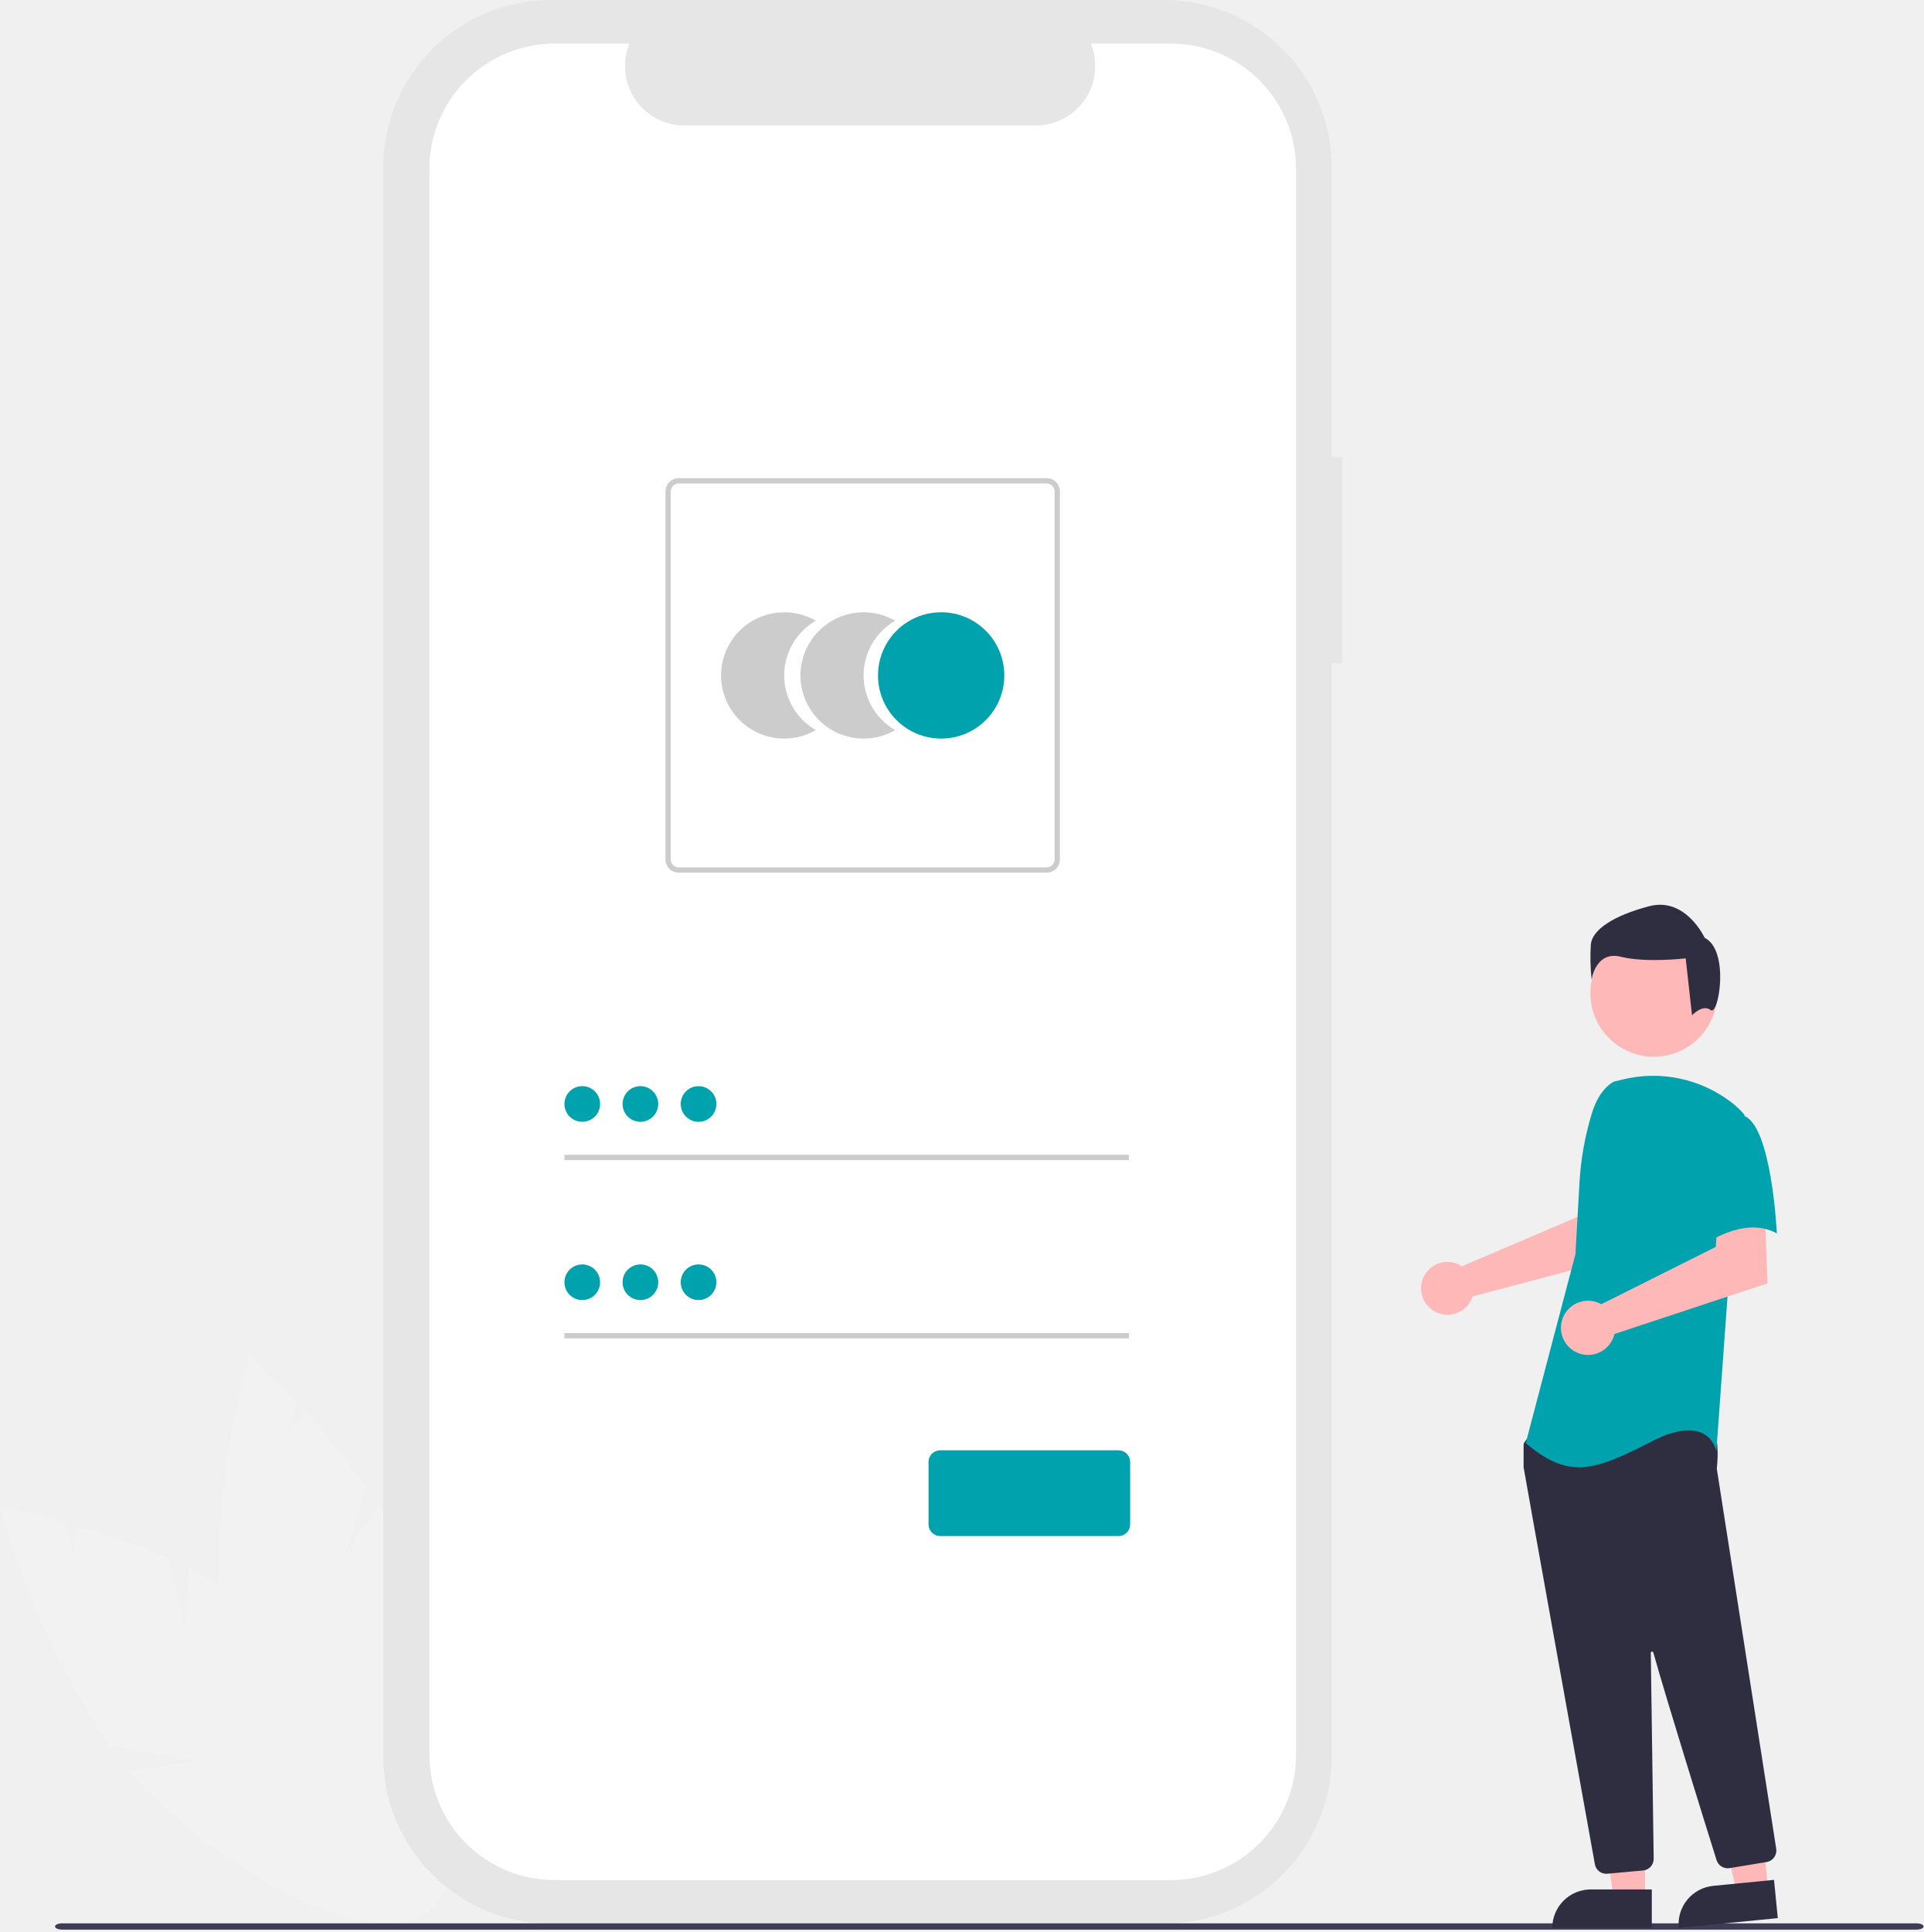
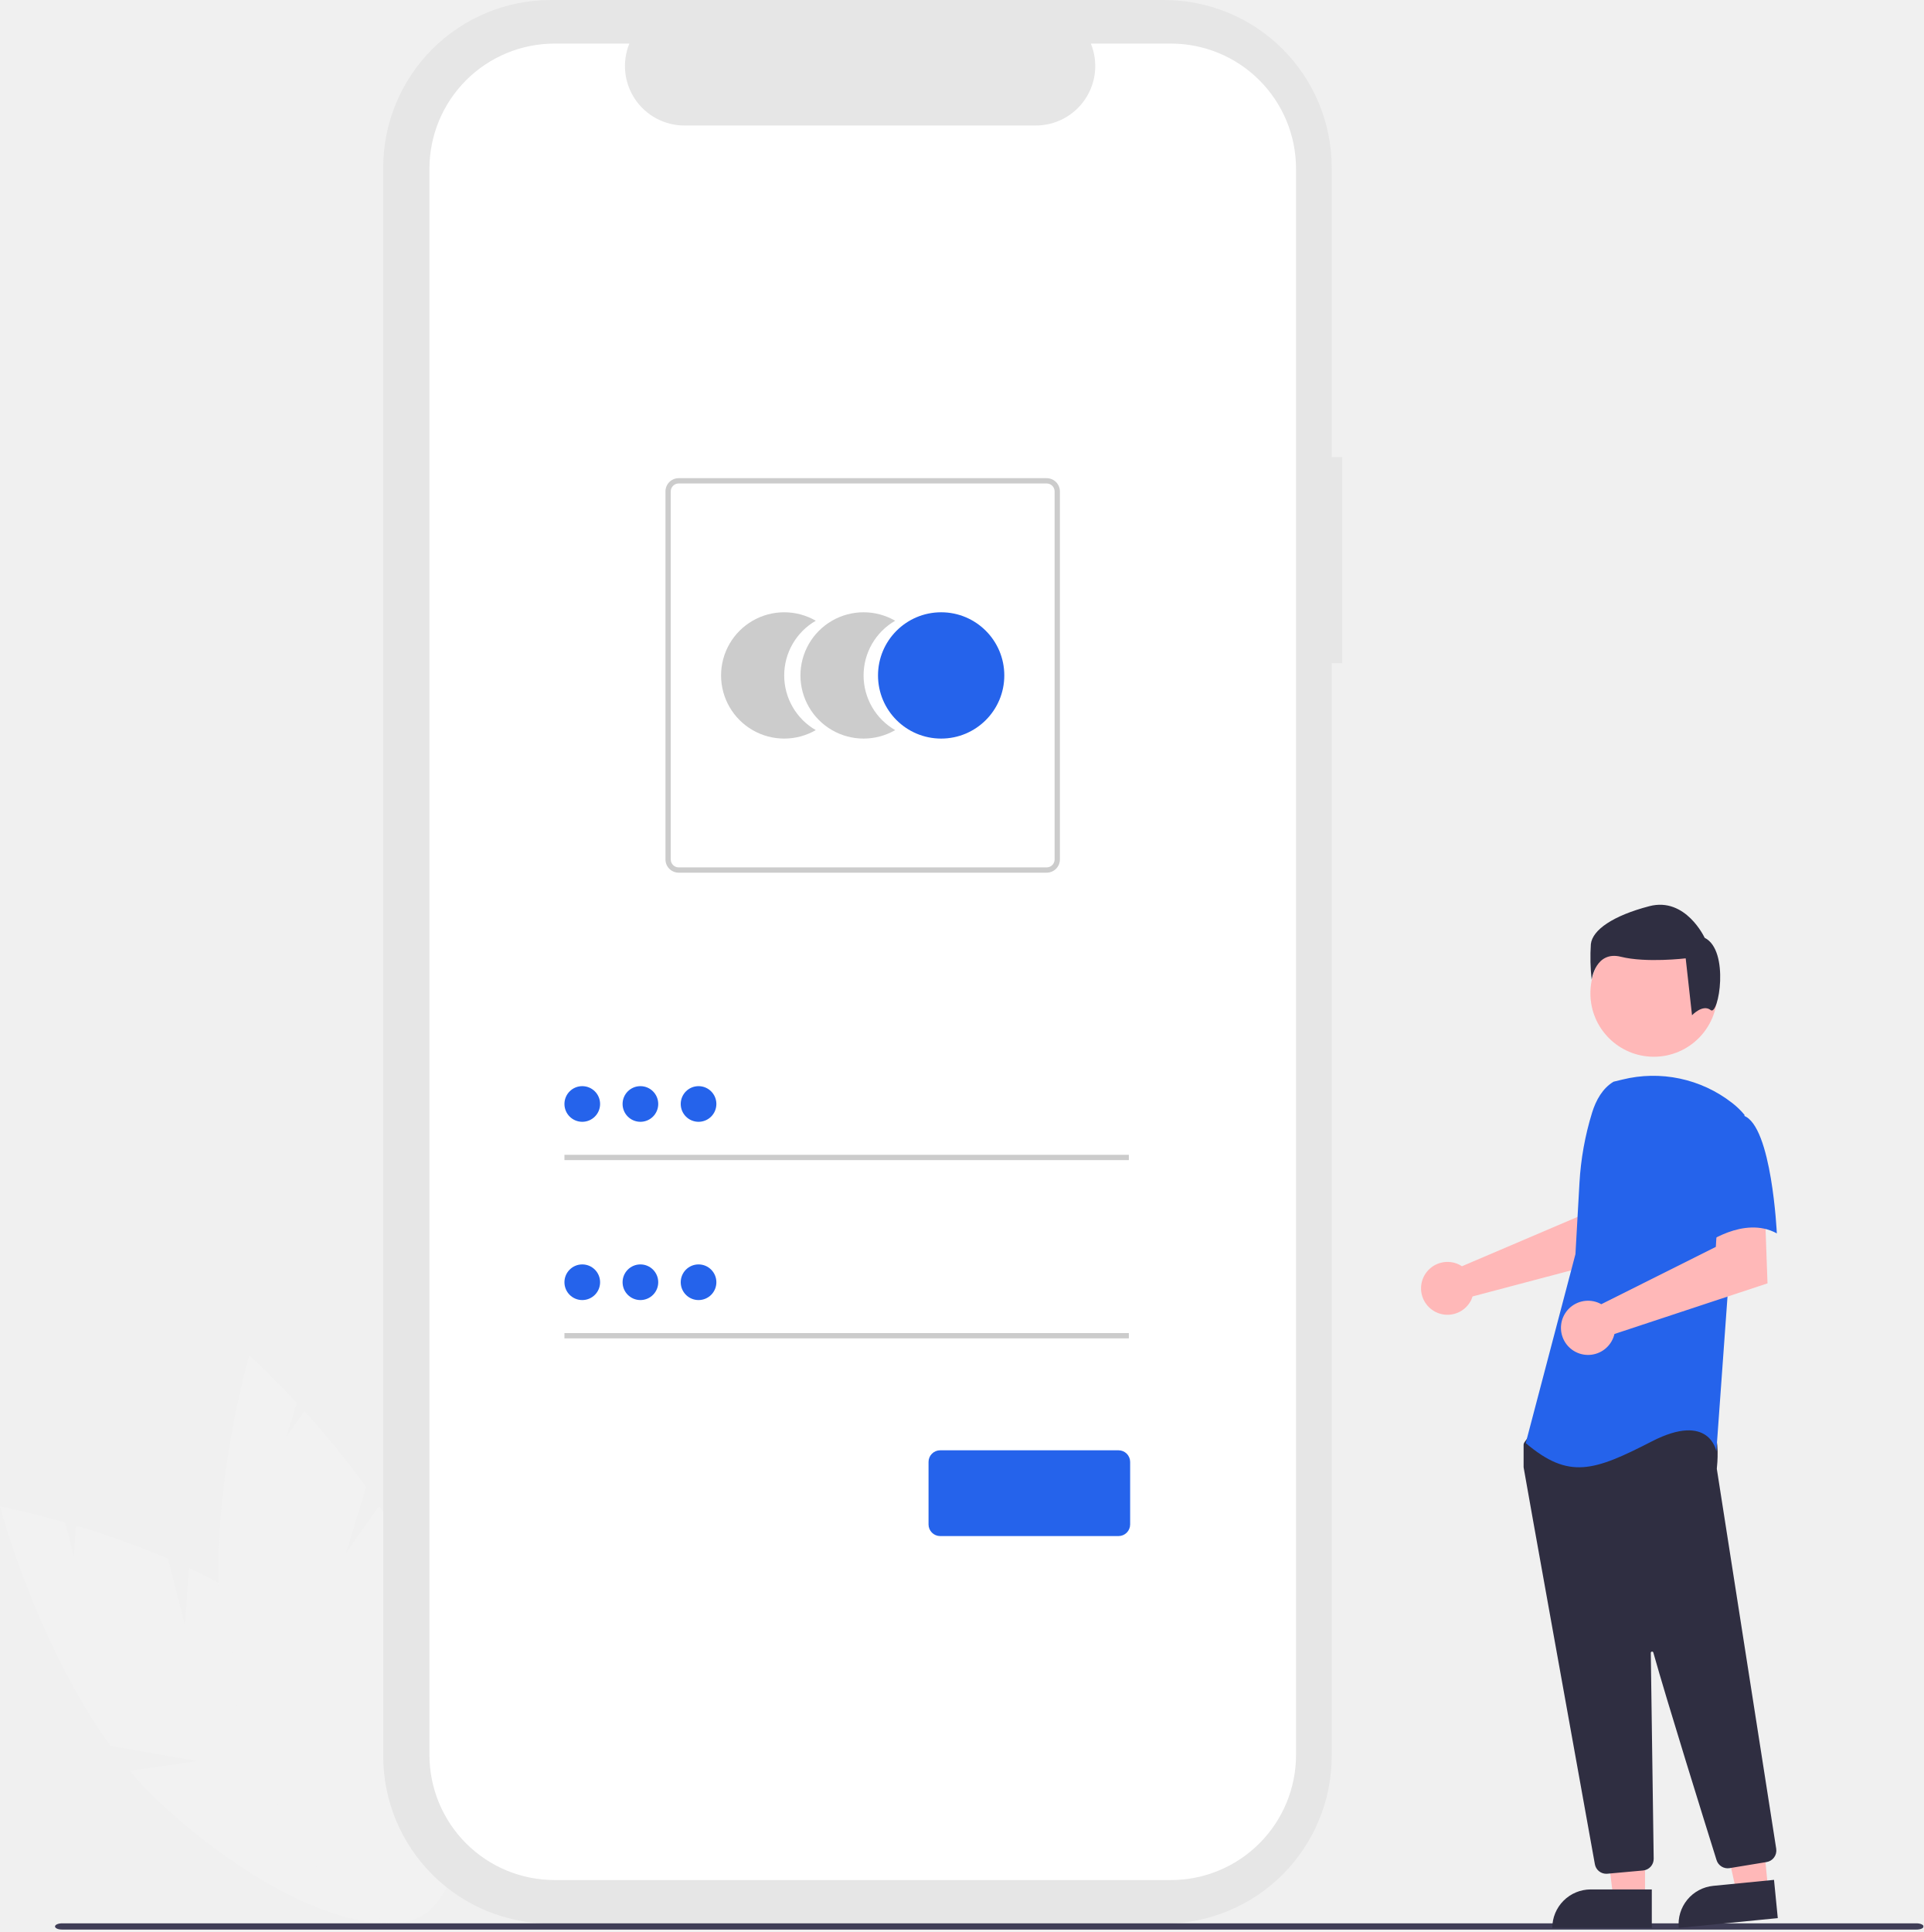
<svg xmlns="http://www.w3.org/2000/svg" width="745" height="748" viewBox="0 0 745 748" fill="none">
-   <g clip-path="url(#clip0_110_181)">
-     <path d="M71.629 629.347L65.069 603.475C53.438 598.546 41.538 594.276 29.426 590.687L28.598 602.711L25.24 589.464C10.219 585.17 0 583.281 0 583.281C0 583.281 13.8 635.77 42.754 675.898L76.488 681.824L50.281 685.603C53.923 689.985 57.837 694.134 62 698.025C104.115 737.117 151.024 755.053 166.773 738.085C182.522 721.117 161.148 675.673 119.033 636.585C105.977 624.466 89.576 614.741 73.158 607.085L71.629 629.347Z" fill="#F2F2F2" />
-     <path d="M134.015 601.245L141.773 575.707C134.365 565.475 126.386 555.669 117.873 546.336L110.949 556.201L114.921 543.125C104.28 531.689 96.509 524.79 96.509 524.79C96.509 524.79 81.194 576.857 85.234 626.174L111.049 648.684L86.657 638.372C87.511 644.007 88.718 649.583 90.271 655.066C106.117 710.3 137.002 749.901 159.254 743.517C181.506 737.133 186.7 687.182 170.854 631.948C165.942 614.825 156.928 598.022 146.831 582.983L134.015 601.245Z" fill="#F2F2F2" />
-     <path d="M519.751 176.983H515.659V64.883C515.659 56.362 513.98 47.925 510.72 40.053C507.459 32.181 502.68 25.029 496.655 19.004C490.63 12.979 483.477 8.2 475.605 4.939C467.733 1.678 459.296 0 450.776 0H213.269C196.061 0 179.557 6.836 167.39 19.004C155.222 31.172 148.386 47.675 148.386 64.883V679.883C148.386 688.404 150.064 696.841 153.325 704.713C156.585 712.585 161.365 719.737 167.39 725.762C173.414 731.787 180.567 736.566 188.439 739.827C196.311 743.088 204.748 744.766 213.269 744.766H450.776C467.984 744.766 484.487 737.93 496.654 725.762C508.822 713.594 515.658 697.091 515.658 679.883V256.778H519.75L519.751 176.983Z" fill="#E6E6E6" />
-     <path d="M453.394 16.874H422.394C423.82 20.37 424.364 24.162 423.979 27.918C423.593 31.673 422.29 35.276 420.184 38.409C418.078 41.543 415.234 44.11 411.902 45.885C408.571 47.66 404.853 48.588 401.078 48.588H265.013C261.238 48.588 257.521 47.659 254.189 45.884C250.858 44.109 248.014 41.542 245.908 38.409C243.802 35.275 242.5 31.672 242.114 27.917C241.729 24.162 242.273 20.369 243.699 16.874H214.743C201.892 16.874 189.568 21.979 180.481 31.066C171.394 40.153 166.289 52.477 166.289 65.328V679.435C166.289 692.286 171.394 704.61 180.481 713.697C189.568 722.784 201.892 727.889 214.743 727.889H453.394C466.245 727.889 478.569 722.784 487.656 713.697C496.743 704.61 501.848 692.286 501.848 679.435V65.327C501.848 52.476 496.743 40.152 487.656 31.066C478.569 21.979 466.245 16.874 453.394 16.874Z" fill="white" />
-     <path d="M303.658 261.503C303.657 257.211 304.787 252.994 306.934 249.277C309.081 245.56 312.169 242.474 315.888 240.329C312.171 238.183 307.955 237.052 303.663 237.052C299.371 237.051 295.154 238.181 291.437 240.327C287.719 242.472 284.632 245.559 282.486 249.276C280.34 252.993 279.21 257.21 279.21 261.502C279.21 265.794 280.34 270.011 282.486 273.728C284.632 277.445 287.719 280.531 291.437 282.677C295.154 284.823 299.371 285.952 303.663 285.952C307.955 285.951 312.171 284.821 315.888 282.674C312.17 280.53 309.082 277.445 306.935 273.728C304.788 270.012 303.658 265.795 303.658 261.503Z" fill="#CCCCCC" />
-     <path d="M334.395 261.503C334.395 257.211 335.524 252.994 337.671 249.276C339.818 245.559 342.907 242.473 346.625 240.329C342.909 238.183 338.692 237.052 334.4 237.052C330.108 237.051 325.891 238.181 322.174 240.327C318.457 242.472 315.37 245.559 313.223 249.276C311.077 252.993 309.947 257.21 309.947 261.502C309.947 265.794 311.077 270.011 313.223 273.728C315.37 277.445 318.457 280.531 322.174 282.677C325.891 284.823 330.108 285.952 334.4 285.952C338.692 285.951 342.909 284.821 346.625 282.674C342.907 280.53 339.819 277.445 337.672 273.728C335.525 270.012 334.395 265.795 334.395 261.503Z" fill="#CCCCCC" />
-     <path d="M364.434 285.952C377.938 285.952 388.884 275.005 388.884 261.502C388.884 247.998 377.938 237.052 364.434 237.052C350.931 237.052 339.984 247.998 339.984 261.502C339.984 275.005 350.931 285.952 364.434 285.952Z" fill="#00A2AD" />
-     <path d="M405.296 337.869H262.796C261.439 337.867 260.138 337.328 259.179 336.368C258.22 335.409 257.68 334.108 257.679 332.752V190.252C257.68 188.895 258.22 187.595 259.179 186.635C260.138 185.676 261.439 185.136 262.796 185.135H405.296C406.652 185.136 407.953 185.676 408.912 186.635C409.872 187.595 410.411 188.895 410.413 190.252V332.752C410.411 334.108 409.872 335.409 408.912 336.368C407.953 337.328 406.652 337.867 405.296 337.869ZM262.796 187.183C261.982 187.184 261.201 187.507 260.626 188.083C260.05 188.658 259.727 189.439 259.726 190.253V332.753C259.727 333.567 260.05 334.347 260.626 334.923C261.201 335.498 261.982 335.822 262.796 335.823H405.296C406.11 335.822 406.89 335.498 407.466 334.923C408.041 334.347 408.365 333.567 408.366 332.753V190.253C408.365 189.439 408.041 188.658 407.466 188.083C406.89 187.507 406.11 187.184 405.296 187.183H262.796Z" fill="#CCCCCC" />
-     <path d="M437.115 447.102H218.562V449.149H437.115V447.102Z" fill="#CCCCCC" />
-     <path d="M225.464 434.322C229.276 434.322 232.367 431.231 232.367 427.42C232.367 423.608 229.276 420.518 225.464 420.518C221.653 420.518 218.562 423.608 218.562 427.42C218.562 431.231 221.653 434.322 225.464 434.322Z" fill="#00A2AD" />
-     <path d="M437.115 516.118H218.562V518.165H437.115V516.118Z" fill="#CCCCCC" />
-     <path d="M225.464 503.339C229.276 503.339 232.367 500.249 232.367 496.437C232.367 492.625 229.276 489.535 225.464 489.535C221.653 489.535 218.562 492.625 218.562 496.437C218.562 500.249 221.653 503.339 225.464 503.339Z" fill="#00A2AD" />
-     <path d="M433.114 594.71H364.046C362.853 594.709 361.709 594.234 360.865 593.391C360.022 592.547 359.547 591.403 359.546 590.21V566.002C359.547 564.809 360.022 563.665 360.865 562.821C361.709 561.978 362.853 561.503 364.046 561.502H433.114C434.307 561.503 435.451 561.978 436.295 562.821C437.138 563.665 437.613 564.809 437.614 566.002V590.21C437.613 591.403 437.138 592.547 436.295 593.391C435.451 594.234 434.307 594.709 433.114 594.71Z" fill="#00A2AD" />
-     <path d="M247.978 434.322C251.79 434.322 254.88 431.231 254.88 427.42C254.88 423.608 251.79 420.518 247.978 420.518C244.166 420.518 241.076 423.608 241.076 427.42C241.076 431.231 244.166 434.322 247.978 434.322Z" fill="#00A2AD" />
-     <path d="M270.492 434.322C274.304 434.322 277.394 431.231 277.394 427.42C277.394 423.608 274.304 420.518 270.492 420.518C266.68 420.518 263.59 423.608 263.59 427.42C263.59 431.231 266.68 434.322 270.492 434.322Z" fill="#00A2AD" />
-     <path d="M247.978 503.339C251.79 503.339 254.88 500.249 254.88 496.437C254.88 492.625 251.79 489.535 247.978 489.535C244.166 489.535 241.076 492.625 241.076 496.437C241.076 500.249 244.166 503.339 247.978 503.339Z" fill="#00A2AD" />
-     <path d="M270.492 503.339C274.304 503.339 277.394 500.249 277.394 496.437C277.394 492.625 274.304 489.535 270.492 489.535C266.68 489.535 263.59 492.625 263.59 496.437C263.59 500.249 266.68 503.339 270.492 503.339Z" fill="#00A2AD" />
-     <path d="M742.066 747.077H24.08C22.543 747.077 21.298 746.531 21.298 745.859C21.298 745.187 22.543 744.64 24.08 744.64H742.066C743.602 744.64 744.848 745.186 744.848 745.859C744.848 746.532 743.602 747.077 742.066 747.077Z" fill="#3F3D56" />
-     <path d="M564.676 489.461C565.167 489.686 565.639 489.949 566.087 490.249L610.939 471.105L612.54 459.29L630.462 459.181L629.403 486.279L570.203 501.935C570.079 502.346 569.929 502.75 569.756 503.143C568.9 504.969 567.524 506.502 565.799 507.549C564.075 508.595 562.08 509.109 560.065 509.026C558.05 508.942 556.104 508.265 554.473 507.08C552.841 505.894 551.596 504.253 550.894 502.362C550.192 500.471 550.064 498.415 550.527 496.452C550.99 494.489 552.022 492.706 553.495 491.328C554.967 489.95 556.814 489.037 558.803 488.705C560.793 488.373 562.836 488.636 564.676 489.461Z" fill="#FFB8B8" />
-     <path d="M636.98 735.021H624.72L618.888 687.733L636.982 687.734L636.98 735.021Z" fill="#FFB8B8" />
-     <path d="M615.963 731.518H639.607V746.404H601.076C601.076 742.456 602.645 738.67 605.436 735.878C608.228 733.086 612.015 731.518 615.963 731.518Z" fill="#2F2E41" />
-     <path d="M684.66 731.557L672.459 732.759L662.018 686.271L680.025 684.497L684.66 731.557Z" fill="#FFB8B8" />
-     <path d="M663.401 730.131L686.931 727.813L688.39 742.628L650.045 746.405C649.854 744.459 650.047 742.495 650.614 740.624C651.182 738.754 652.112 737.013 653.353 735.502C654.593 733.991 656.119 732.738 657.843 731.817C659.567 730.895 661.456 730.322 663.401 730.131Z" fill="#2F2E41" />
-     <path d="M640.392 409.135C653.957 409.135 664.953 398.138 664.953 384.574C664.953 371.009 653.957 360.013 640.392 360.013C626.827 360.013 615.831 371.009 615.831 384.574C615.831 398.138 626.827 409.135 640.392 409.135Z" fill="#FFB8B8" />
-     <path d="M621.98 725.458C620.927 725.46 619.906 725.091 619.098 724.415C618.291 723.738 617.748 722.798 617.565 721.76C611.22 686.535 590.478 571.355 589.981 568.165C589.971 568.091 589.965 568.017 589.966 567.943V559.355C589.965 559.042 590.063 558.737 590.245 558.483L592.985 554.645C593.116 554.461 593.286 554.308 593.485 554.2C593.683 554.092 593.903 554.03 594.129 554.02C609.751 553.288 660.913 551.141 663.385 554.229C665.867 557.333 664.99 566.736 664.789 568.59L664.799 568.783L687.784 715.778C687.964 716.95 687.675 718.146 686.98 719.107C686.285 720.068 685.239 720.717 684.069 720.913L669.713 723.278C668.644 723.45 667.548 723.232 666.626 722.664C665.704 722.097 665.016 721.217 664.688 720.185C660.247 705.997 645.358 658.267 640.198 639.798C640.166 639.682 640.092 639.58 639.991 639.514C639.889 639.447 639.767 639.42 639.647 639.437C639.527 639.454 639.417 639.514 639.338 639.606C639.259 639.698 639.216 639.816 639.218 639.937C639.476 657.543 640.099 702.461 640.314 717.974L640.337 719.645C640.346 720.776 639.931 721.87 639.174 722.71C638.416 723.55 637.37 724.075 636.244 724.181L622.4 725.439C622.26 725.452 622.119 725.458 621.98 725.458Z" fill="#2F2E41" />
-     <path d="M624.805 418.793C620.519 421.341 617.954 426.023 616.482 430.788C613.757 439.609 612.117 448.729 611.598 457.947L610.042 485.547L590.787 558.717C607.476 572.838 617.102 569.629 639.568 558.079C662.033 546.528 664.6 561.93 664.6 561.93L669.092 499.671L675.511 431.639C674.07 429.904 672.439 428.336 670.649 426.965C664.716 422.352 657.814 419.145 650.462 417.587C643.11 416.029 635.501 416.16 628.207 417.969L624.805 418.793Z" fill="#00A2AD" />
-     <path d="M618.551 504.239C619.069 504.434 619.571 504.669 620.052 504.943L664.4 482.746L665.136 470.72L683.43 469.459L684.41 496.872L625.144 516.471C624.66 518.547 623.556 520.426 621.978 521.858C620.4 523.291 618.423 524.209 616.311 524.491C614.198 524.773 612.05 524.405 610.152 523.437C608.253 522.468 606.695 520.944 605.684 519.068C604.672 517.192 604.256 515.052 604.49 512.934C604.725 510.815 605.598 508.819 606.995 507.209C608.392 505.599 610.246 504.453 612.31 503.922C614.374 503.392 616.551 503.502 618.551 504.239Z" fill="#FFB8B8" />
-     <path d="M675.19 431.95C686.101 435.802 688.023 477.524 688.023 477.524C675.187 470.464 659.782 482.017 659.782 482.017C659.782 482.017 656.573 471.106 652.722 456.985C651.559 453.013 651.42 448.812 652.317 444.772C653.215 440.732 655.121 436.984 657.856 433.879C657.856 433.879 664.278 428.097 675.19 431.95Z" fill="#00A2AD" />
-     <path d="M662.415 391.069C659.355 388.62 655.18 393.071 655.18 393.071L652.732 371.037C652.732 371.037 637.431 372.87 627.638 370.425C617.845 367.981 616.315 379.301 616.315 379.301C615.811 374.728 615.708 370.12 616.01 365.53C616.621 360.021 624.578 354.513 638.655 350.84C652.731 347.168 660.076 363.081 660.076 363.081C669.869 367.977 665.475 393.517 662.415 391.069Z" fill="#2F2E41" />
+   <g clip-path="url(#clip0_305_618)">
+     <mask id="mask0_305_618" style="mask-type:luminance" maskUnits="userSpaceOnUse" x="0" y="0" width="745" height="748">
+       <path d="M744.848 0H0V747.077H744.848V0Z" fill="white" />
+     </mask>
+     <g mask="url(#mask0_305_618)">
+       <path d="M71.629 629.347L65.069 603.475C53.438 598.546 41.538 594.276 29.426 590.687L28.598 602.711L25.24 589.464C10.219 585.17 0 583.281 0 583.281C0 583.281 13.8 635.77 42.754 675.898L76.488 681.824L50.281 685.603C53.923 689.985 57.837 694.134 62 698.025C104.115 737.117 151.024 755.053 166.773 738.085C182.522 721.117 161.148 675.673 119.033 636.585C105.977 624.466 89.576 614.741 73.158 607.085L71.629 629.347Z" fill="#F2F2F2" />
+       <path d="M134.016 601.245L141.774 575.707C134.366 565.475 126.387 555.669 117.874 546.336L110.95 556.201L114.922 543.125C104.281 531.689 96.51 524.79 96.51 524.79C96.51 524.79 81.195 576.857 85.235 626.174L111.05 648.684L86.658 638.372C87.512 644.007 88.719 649.583 90.272 655.066C106.118 710.3 137.003 749.901 159.255 743.517C181.507 737.133 186.701 687.182 170.855 631.948C165.943 614.825 156.929 598.022 146.832 582.983L134.016 601.245Z" fill="#F2F2F2" />
+       <path d="M519.752 176.983H515.66V64.883C515.66 56.362 513.981 47.925 510.721 40.053C507.46 32.181 502.681 25.029 496.656 19.004C490.631 12.979 483.478 8.2 475.606 4.939C467.734 1.678 459.297 0 450.777 0H213.27C196.062 0 179.558 6.836 167.391 19.004C155.223 31.172 148.387 47.675 148.387 64.883V679.883C148.387 688.404 150.065 696.841 153.326 704.713C156.586 712.585 161.366 719.737 167.391 725.762C173.415 731.787 180.568 736.566 188.44 739.827C196.312 743.088 204.749 744.766 213.27 744.766H450.777C467.985 744.766 484.488 737.93 496.655 725.762C508.823 713.594 515.659 697.091 515.659 679.883V256.778H519.751L519.752 176.983Z" fill="#E6E6E6" />
+       <path d="M453.394 16.874H422.394C423.82 20.37 424.364 24.162 423.979 27.918C423.593 31.673 422.29 35.276 420.184 38.409C418.078 41.543 415.234 44.11 411.902 45.885C408.571 47.66 404.853 48.588 401.078 48.588H265.013C261.238 48.588 257.521 47.659 254.189 45.884C250.858 44.109 248.014 41.542 245.908 38.409C243.802 35.275 242.5 31.672 242.114 27.917C241.729 24.162 242.273 20.369 243.699 16.874H214.743C201.892 16.874 189.568 21.979 180.481 31.066C171.394 40.153 166.289 52.477 166.289 65.328V679.435C166.289 692.286 171.394 704.61 180.481 713.697C189.568 722.784 201.892 727.889 214.743 727.889H453.394C466.245 727.889 478.569 722.784 487.656 713.697C496.743 704.61 501.848 692.286 501.848 679.435V65.327C501.848 52.476 496.743 40.152 487.656 31.066C478.569 21.979 466.245 16.874 453.394 16.874Z" fill="white" />
+       <path d="M303.658 261.503C303.657 257.211 304.787 252.994 306.934 249.277C309.081 245.56 312.169 242.474 315.888 240.329C312.171 238.183 307.955 237.052 303.663 237.052C299.371 237.051 295.154 238.181 291.437 240.327C287.719 242.472 284.632 245.559 282.486 249.276C280.34 252.993 279.21 257.21 279.21 261.502C279.21 265.794 280.34 270.011 282.486 273.728C284.632 277.445 287.719 280.531 291.437 282.677C295.154 284.823 299.371 285.952 303.663 285.952C307.955 285.951 312.171 284.821 315.888 282.674C312.17 280.53 309.082 277.445 306.935 273.728C304.788 270.012 303.658 265.795 303.658 261.503Z" fill="#CCCCCC" />
+       <path d="M334.395 261.503C334.395 257.211 335.524 252.994 337.671 249.276C339.818 245.559 342.907 242.473 346.625 240.329C342.909 238.183 338.692 237.052 334.4 237.052C330.108 237.051 325.891 238.181 322.174 240.327C318.457 242.472 315.37 245.559 313.223 249.276C311.077 252.993 309.947 257.21 309.947 261.502C309.947 265.794 311.077 270.011 313.223 273.728C315.37 277.445 318.457 280.531 322.174 282.677C325.891 284.823 330.108 285.952 334.4 285.952C338.692 285.951 342.909 284.821 346.625 282.674C342.907 280.53 339.819 277.445 337.672 273.728C335.525 270.012 334.395 265.795 334.395 261.503Z" fill="#CCCCCC" />
+       <path d="M364.434 285.952C377.938 285.952 388.884 275.005 388.884 261.502C388.884 247.998 377.938 237.052 364.434 237.052C350.931 237.052 339.984 247.998 339.984 261.502C339.984 275.005 350.931 285.952 364.434 285.952Z" fill="#2563EB" />
+       <path d="M405.296 337.869H262.796C261.439 337.867 260.138 337.328 259.179 336.368C258.22 335.409 257.68 334.108 257.679 332.752V190.252C257.68 188.895 258.22 187.595 259.179 186.635C260.138 185.676 261.439 185.136 262.796 185.135H405.296C406.652 185.136 407.953 185.676 408.912 186.635C409.872 187.595 410.411 188.895 410.413 190.252V332.752C410.411 334.108 409.872 335.409 408.912 336.368C407.953 337.328 406.652 337.867 405.296 337.869ZM262.796 187.183C261.982 187.184 261.201 187.507 260.626 188.083C260.05 188.658 259.727 189.439 259.726 190.253V332.753C259.727 333.567 260.05 334.347 260.626 334.923C261.201 335.498 261.982 335.822 262.796 335.823H405.296C406.11 335.822 406.89 335.498 407.466 334.923C408.041 334.347 408.365 333.567 408.366 332.753V190.253C408.365 189.439 408.041 188.658 407.466 188.083C406.89 187.507 406.11 187.184 405.296 187.183H262.796Z" fill="#CCCCCC" />
+       <path d="M437.115 447.102H218.562V449.149H437.115V447.102Z" fill="#CCCCCC" />
+       <path d="M225.464 434.322C229.276 434.322 232.367 431.231 232.367 427.42C232.367 423.608 229.276 420.518 225.464 420.518C221.653 420.518 218.562 423.608 218.562 427.42C218.562 431.231 221.653 434.322 225.464 434.322Z" fill="#2563EB" />
+       <path d="M437.115 516.118H218.562V518.165H437.115V516.118Z" fill="#CCCCCC" />
+       <path d="M225.464 503.339C229.276 503.339 232.367 500.249 232.367 496.437C232.367 492.625 229.276 489.535 225.464 489.535C221.653 489.535 218.562 492.625 218.562 496.437C218.562 500.249 221.653 503.339 225.464 503.339Z" fill="#2563EB" />
+       <path d="M433.114 594.71H364.046C362.853 594.709 361.709 594.234 360.865 593.391C360.022 592.547 359.547 591.403 359.546 590.21V566.002C359.547 564.809 360.022 563.665 360.865 562.821C361.709 561.978 362.853 561.503 364.046 561.502H433.114C434.307 561.503 435.451 561.978 436.295 562.821C437.138 563.665 437.613 564.809 437.614 566.002V590.21C437.613 591.403 437.138 592.547 436.295 593.391C435.451 594.234 434.307 594.709 433.114 594.71Z" fill="#2563EB" />
+       <path d="M247.978 434.322C251.79 434.322 254.88 431.231 254.88 427.42C254.88 423.608 251.79 420.518 247.978 420.518C244.166 420.518 241.076 423.608 241.076 427.42C241.076 431.231 244.166 434.322 247.978 434.322Z" fill="#2563EB" />
+       <path d="M270.492 434.322C274.304 434.322 277.394 431.231 277.394 427.42C277.394 423.608 274.304 420.518 270.492 420.518C266.68 420.518 263.59 423.608 263.59 427.42C263.59 431.231 266.68 434.322 270.492 434.322Z" fill="#2563EB" />
+       <path d="M247.978 503.339C251.79 503.339 254.88 500.249 254.88 496.437C254.88 492.625 251.79 489.535 247.978 489.535C244.166 489.535 241.076 492.625 241.076 496.437C241.076 500.249 244.166 503.339 247.978 503.339Z" fill="#2563EB" />
+       <path d="M270.492 503.339C274.304 503.339 277.394 500.249 277.394 496.437C277.394 492.625 274.304 489.535 270.492 489.535C266.68 489.535 263.59 492.625 263.59 496.437C263.59 500.249 266.68 503.339 270.492 503.339Z" fill="#2563EB" />
+       <path d="M742.067 747.077H24.081C22.544 747.077 21.299 746.531 21.299 745.859C21.299 745.187 22.544 744.64 24.081 744.64H742.067C743.603 744.64 744.849 745.186 744.849 745.859C744.849 746.532 743.603 747.077 742.067 747.077Z" fill="#3F3D56" />
+       <path d="M564.676 489.461C565.167 489.686 565.639 489.949 566.087 490.249L610.939 471.105L612.54 459.29L630.462 459.181L629.403 486.279L570.203 501.935C570.079 502.346 569.929 502.75 569.756 503.143C568.9 504.969 567.524 506.502 565.799 507.549C564.075 508.595 562.08 509.109 560.065 509.026C558.05 508.942 556.104 508.265 554.473 507.08C552.841 505.894 551.596 504.253 550.894 502.362C550.192 500.471 550.064 498.415 550.527 496.452C550.99 494.489 552.022 492.706 553.495 491.328C554.967 489.95 556.814 489.037 558.803 488.705C560.793 488.373 562.836 488.636 564.676 489.461Z" fill="#FFB8B8" />
+       <path d="M636.98 735.021H624.72L618.888 687.733L636.982 687.734L636.98 735.021Z" fill="#FFB8B8" />
+       <path d="M615.963 731.518H639.607V746.404H601.076C601.076 742.456 602.645 738.67 605.436 735.878C608.228 733.086 612.015 731.518 615.963 731.518Z" fill="#2F2E41" />
+       <path d="M684.66 731.557L672.459 732.759L662.018 686.271L680.025 684.497L684.66 731.557Z" fill="#FFB8B8" />
+       <path d="M663.401 730.13L686.931 727.812L688.39 742.628L650.045 746.405C649.854 744.459 650.047 742.495 650.614 740.624C651.182 738.754 652.112 737.013 653.353 735.502C654.593 733.991 656.119 732.738 657.843 731.817C659.567 730.895 661.456 730.321 663.401 730.13Z" fill="#2F2E41" />
+       <path d="M640.392 409.135C653.957 409.135 664.953 398.138 664.953 384.574C664.953 371.009 653.957 360.013 640.392 360.013C626.827 360.013 615.831 371.009 615.831 384.574C615.831 398.138 626.827 409.135 640.392 409.135Z" fill="#FFB8B8" />
+       <path d="M621.98 725.458C620.927 725.46 619.906 725.091 619.098 724.415C618.291 723.738 617.748 722.798 617.565 721.76C611.22 686.535 590.478 571.355 589.981 568.165C589.971 568.091 589.965 568.017 589.966 567.943V559.355C589.965 559.042 590.063 558.737 590.245 558.483L592.985 554.645C593.116 554.461 593.286 554.308 593.485 554.2C593.683 554.092 593.903 554.03 594.129 554.02C609.751 553.288 660.913 551.141 663.385 554.229C665.867 557.333 664.99 566.736 664.789 568.59L664.799 568.783L687.784 715.778C687.964 716.95 687.675 718.146 686.98 719.107C686.285 720.068 685.239 720.717 684.069 720.913L669.713 723.278C668.644 723.45 667.548 723.232 666.626 722.664C665.704 722.097 665.016 721.217 664.688 720.185C660.247 705.997 645.358 658.267 640.198 639.798C640.166 639.682 640.092 639.58 639.991 639.514C639.889 639.447 639.767 639.42 639.647 639.437C639.527 639.454 639.417 639.514 639.338 639.606C639.259 639.698 639.216 639.816 639.218 639.937C639.476 657.543 640.099 702.461 640.314 717.974L640.337 719.645C640.346 720.776 639.931 721.87 639.174 722.71C638.416 723.55 637.37 724.075 636.244 724.181L622.4 725.439C622.26 725.452 622.119 725.458 621.98 725.458Z" fill="#2F2E41" />
+       <path d="M624.805 418.793C620.519 421.341 617.954 426.023 616.482 430.788C613.757 439.609 612.117 448.729 611.598 457.947L610.042 485.547L590.787 558.717C607.476 572.838 617.102 569.629 639.568 558.079C662.033 546.528 664.6 561.93 664.6 561.93L669.092 499.671L675.511 431.639C674.07 429.904 672.439 428.336 670.649 426.965C664.716 422.352 657.814 419.145 650.462 417.587C643.11 416.029 635.501 416.16 628.207 417.969L624.805 418.793Z" fill="#2563EB" />
+       <path d="M618.551 504.239C619.069 504.434 619.571 504.669 620.052 504.943L664.4 482.746L665.136 470.72L683.43 469.459L684.41 496.872L625.144 516.471C624.66 518.547 623.556 520.426 621.978 521.858C620.4 523.291 618.423 524.209 616.311 524.491C614.198 524.773 612.05 524.405 610.152 523.437C608.253 522.468 606.695 520.944 605.684 519.068C604.672 517.192 604.256 515.052 604.49 512.934C604.725 510.815 605.598 508.819 606.995 507.209C608.392 505.599 610.246 504.453 612.31 503.922C614.374 503.392 616.551 503.502 618.551 504.239Z" fill="#FFB8B8" />
+       <path d="M675.19 431.95C686.101 435.802 688.023 477.524 688.023 477.524C675.187 470.464 659.782 482.017 659.782 482.017C659.782 482.017 656.573 471.106 652.722 456.985C651.559 453.013 651.42 448.812 652.317 444.772C653.215 440.732 655.121 436.984 657.856 433.879C657.856 433.879 664.278 428.097 675.19 431.95Z" fill="#2563EB" />
+       <path d="M662.415 391.069C659.355 388.62 655.18 393.071 655.18 393.071L652.732 371.037C652.732 371.037 637.431 372.87 627.638 370.425C617.845 367.981 616.315 379.301 616.315 379.301C615.811 374.728 615.708 370.12 616.01 365.53C616.621 360.021 624.578 354.513 638.655 350.84C652.731 347.168 660.076 363.081 660.076 363.081C669.869 367.977 665.475 393.517 662.415 391.069Z" fill="#2F2E41" />
+     </g>
  </g>
  <defs>
-     <clipPath id="clip0_110_181">
-       <rect width="744.848" height="747.077" fill="white" />
+     <clipPath id="clip0_305_618">
+       <rect width="745" height="748" fill="white" />
    </clipPath>
  </defs>
</svg>
